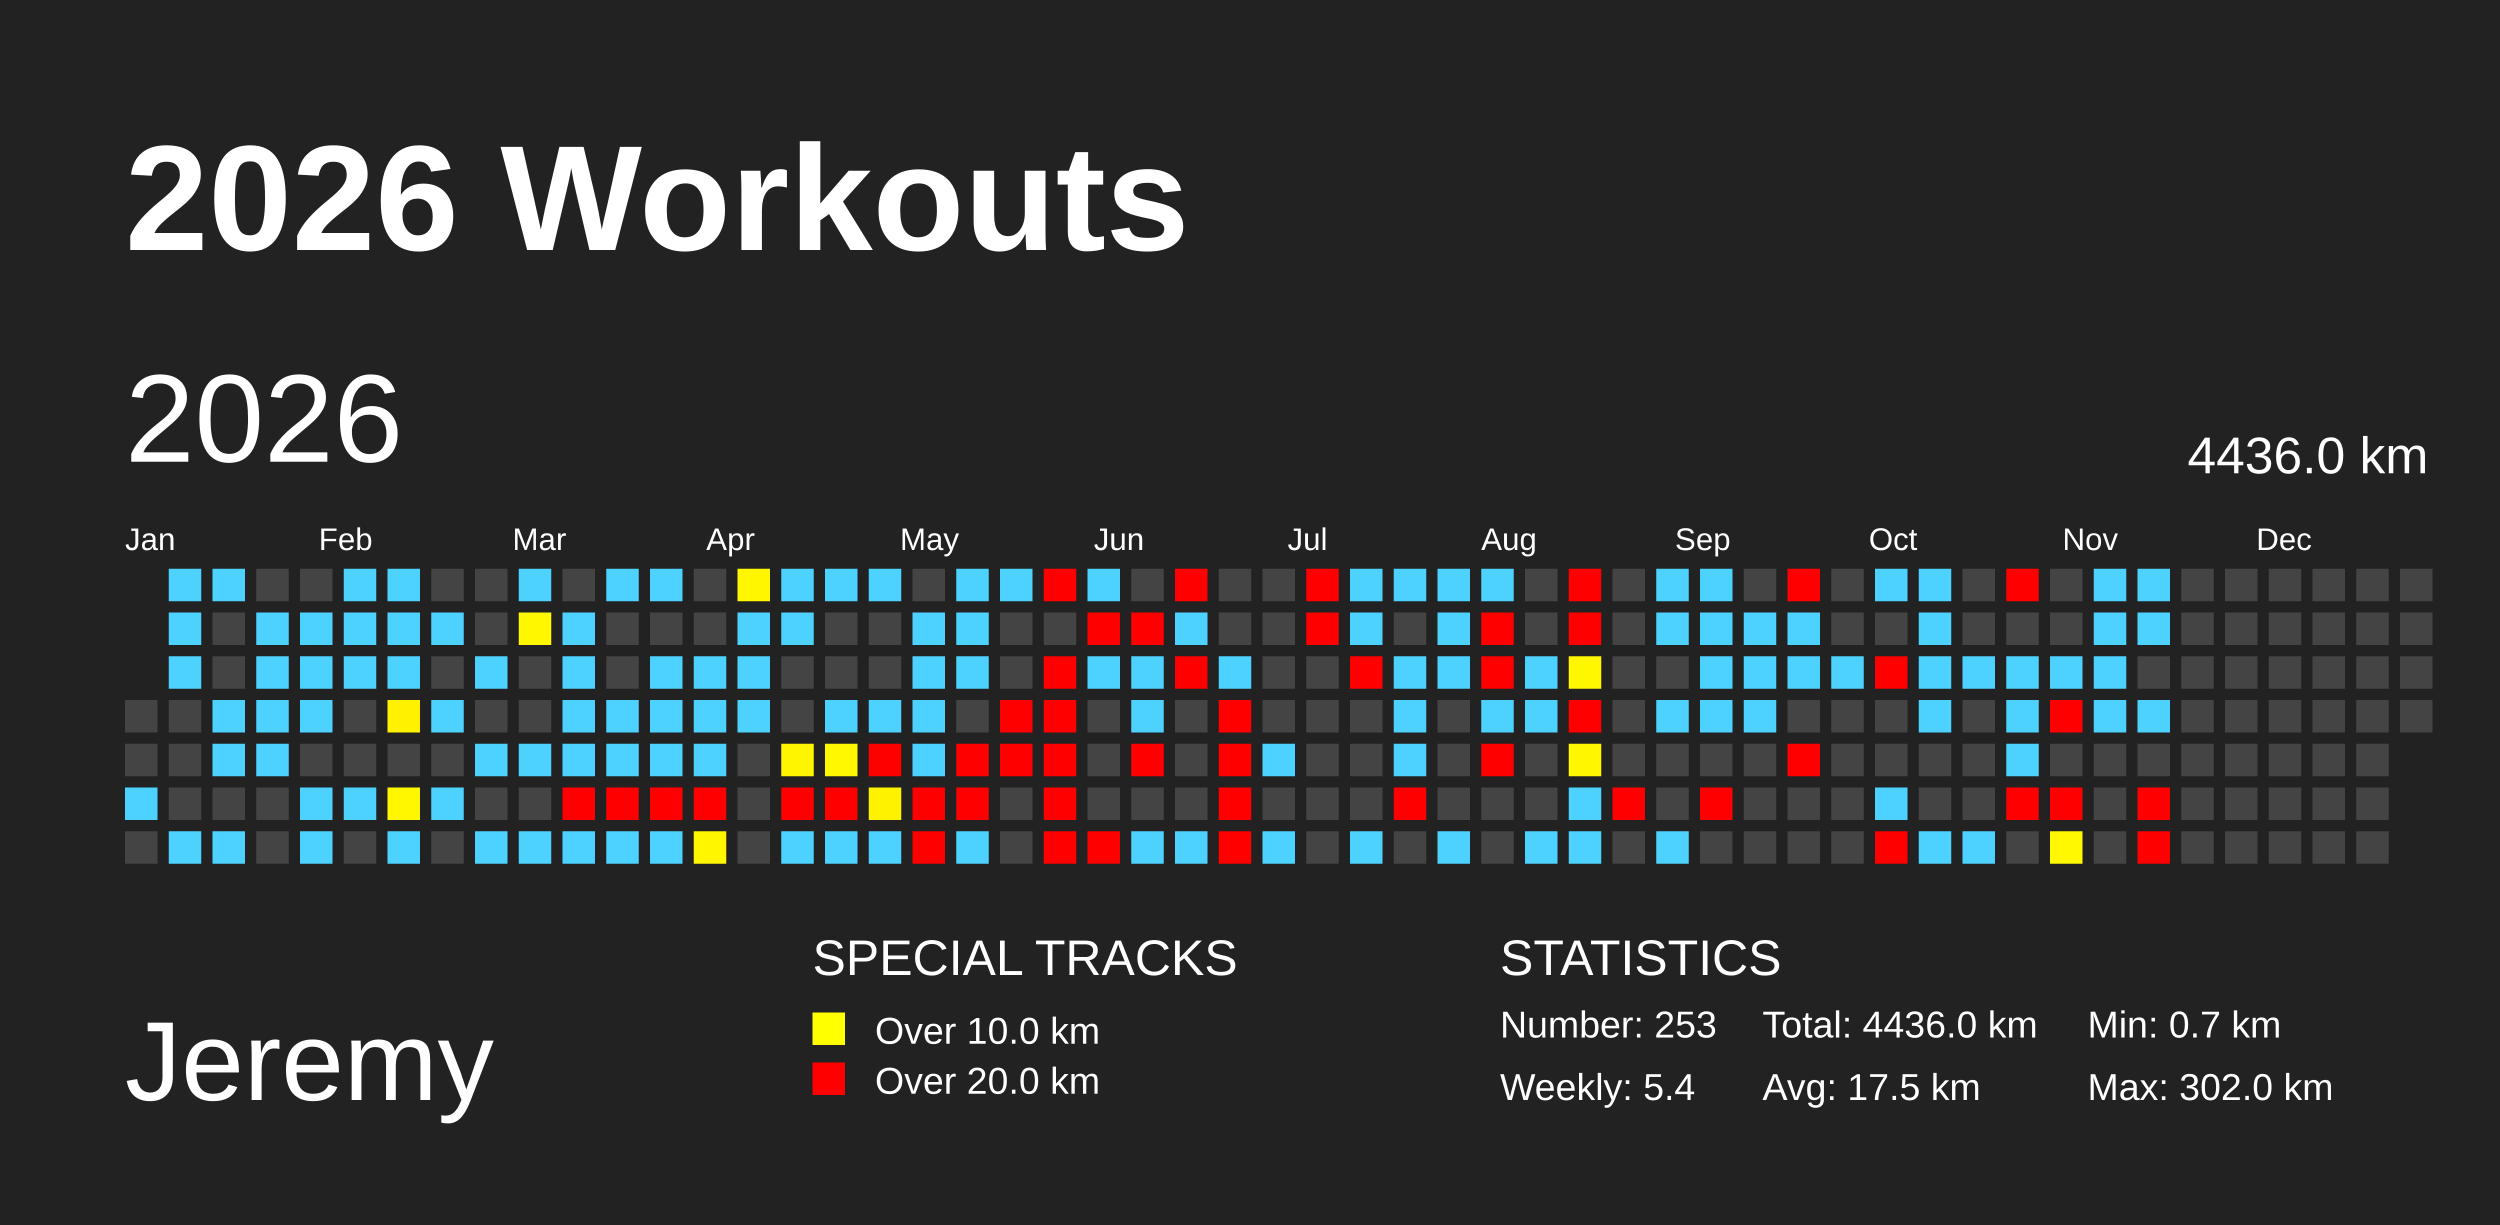
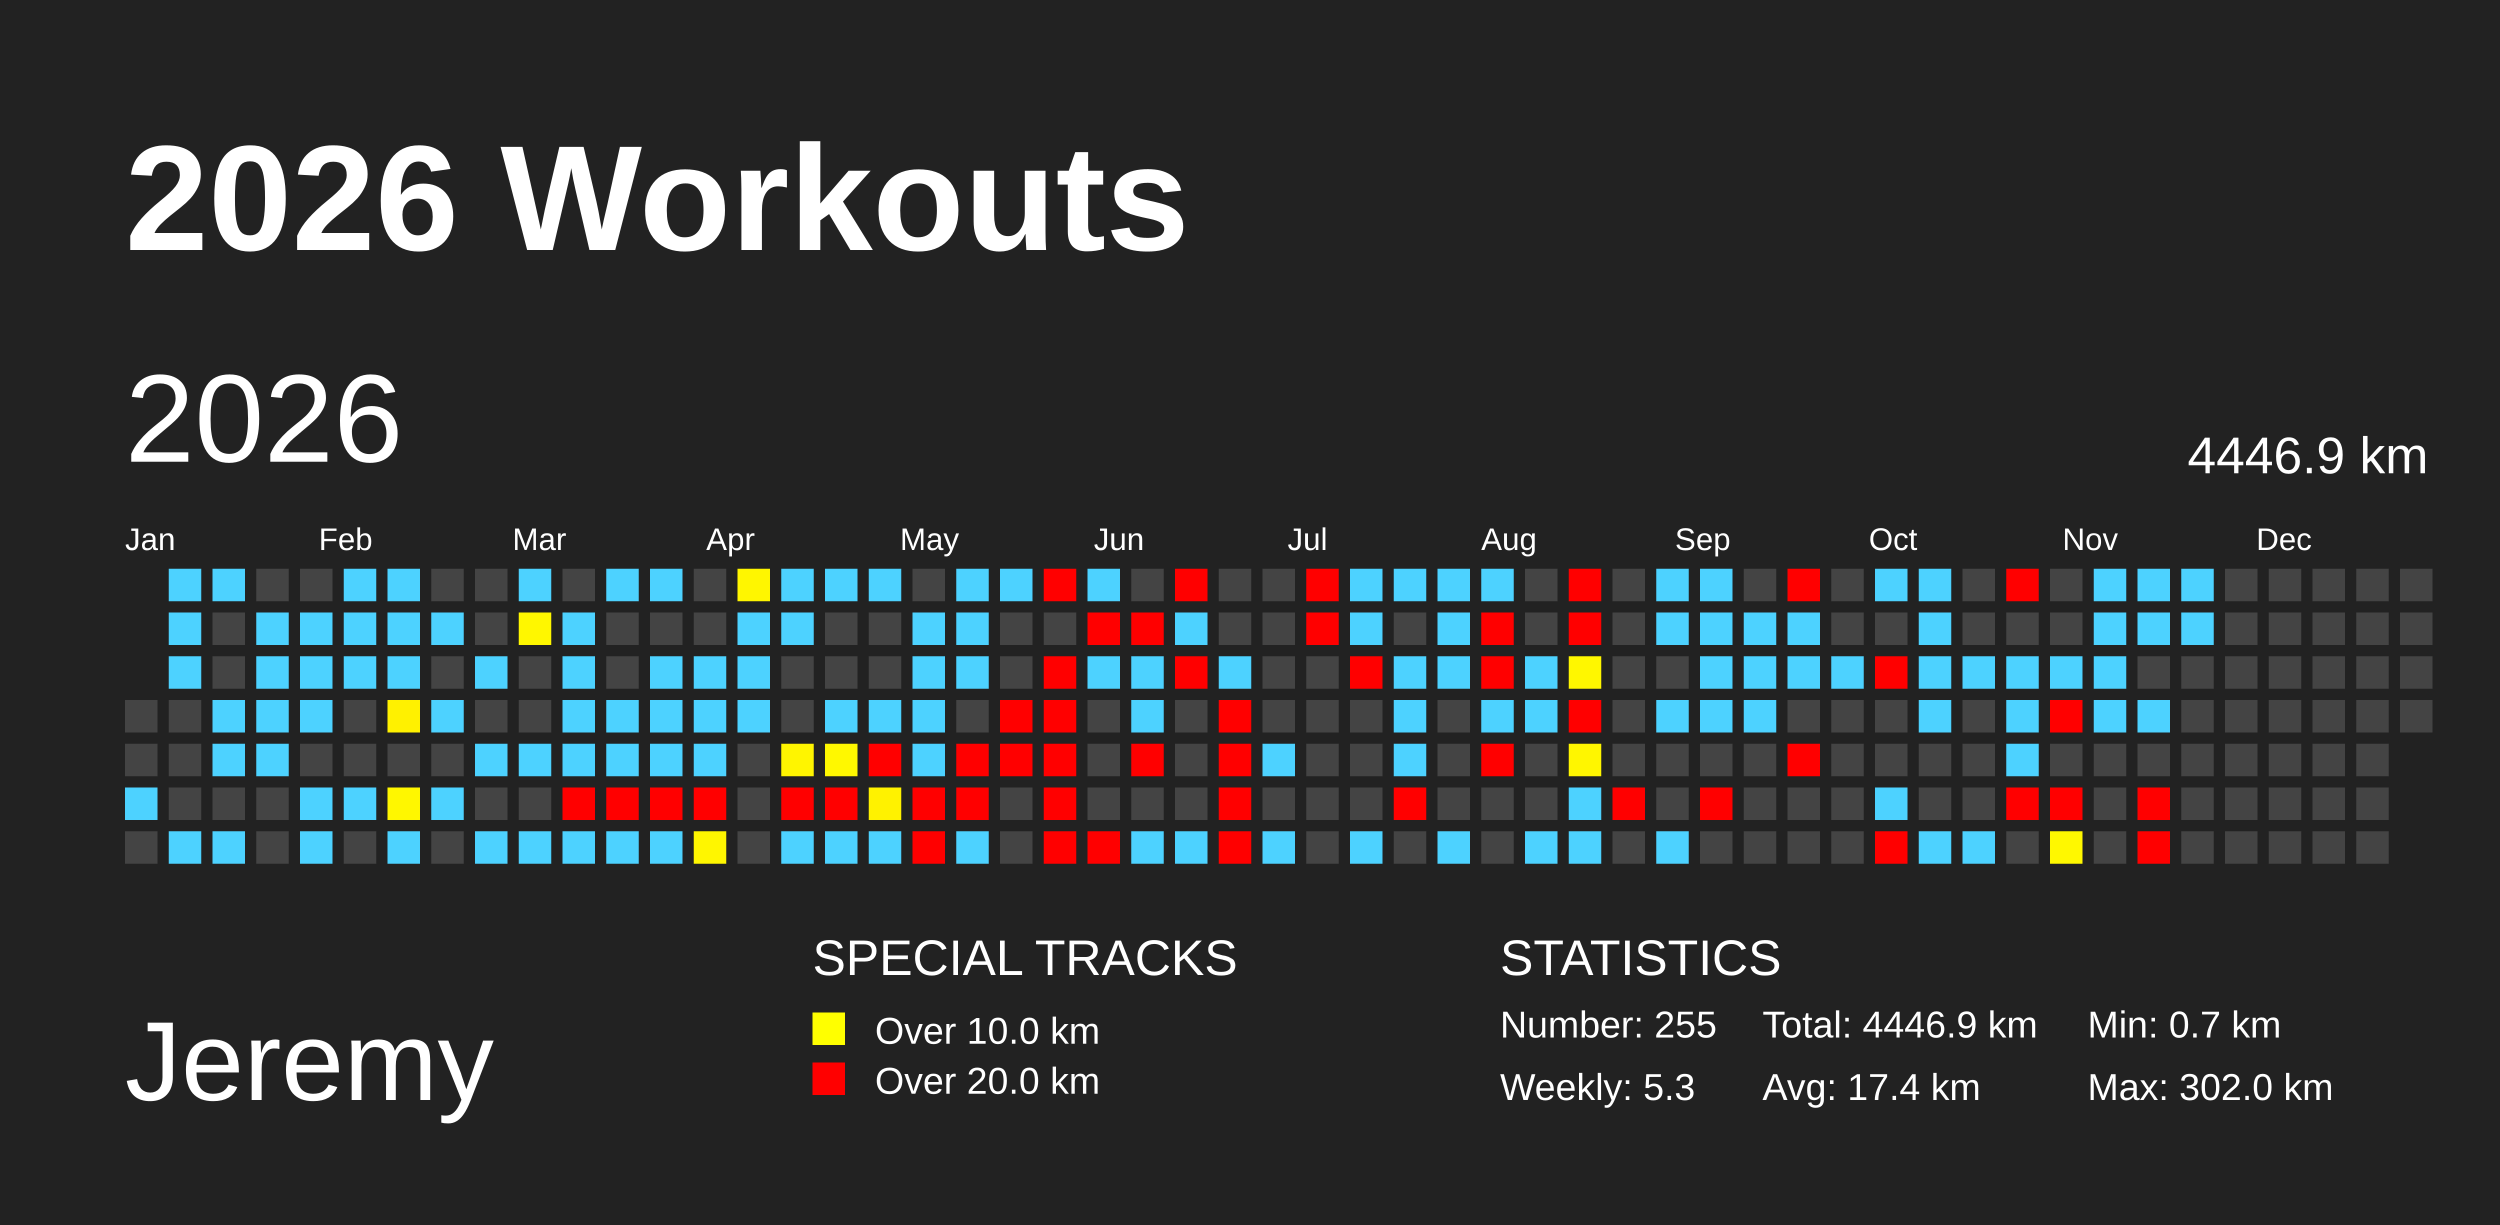
<svg xmlns="http://www.w3.org/2000/svg" baseProfile="full" height="98mm" version="1.1" viewBox="0,0,200,98" width="200mm">
  <defs>
    <pattern height="2" id="indoor-stripe" patternUnits="userSpaceOnUse" width="2">
      <line stroke="white" stroke-opacity="0.45" stroke-width="0.5" x1="0" x2="2" y1="2" y2="0" />
    </pattern>
  </defs>
  <rect fill="#222222" height="98" width="200" x="0" y="0" />
  <text fill="#FFFFFF" style="font-size:12px; font-family:Arial; font-weight:bold;" x="10" y="20">2026 Workouts</text>
  <text fill="#FFFFFF" style="font-size:9px; font-family:Arial" x="10" y="88">Jeremy</text>
  <text fill="#FFFFFF" style="font-size:4px; font-family:Arial" x="65" y="78">SPECIAL TRACKS</text>
  <rect fill="yellow" height="2.6" width="2.6" x="65" y="81" />
  <text fill="#FFFFFF" style="font-size:3px; font-family:Arial" x="70" y="83.5">Over 10.0 km</text>
  <rect fill="red" height="2.6" width="2.6" x="65" y="85" />
  <text fill="#FFFFFF" style="font-size:3px; font-family:Arial" x="70" y="87.5">Over 20.0 km</text>
  <text fill="#FFFFFF" style="font-size:4px; font-family:Arial" x="120" y="78">STATISTICS</text>
-   <text fill="#FFFFFF" style="font-size:3px; font-family:Arial" x="120" y="83">Number: 253</text>
-   <text fill="#FFFFFF" style="font-size:3px; font-family:Arial" x="120" y="88">Weekly: 5.4</text>
-   <text fill="#FFFFFF" style="font-size:3px; font-family:Arial" x="141" y="83">Total: 4436.0 km</text>
-   <text fill="#FFFFFF" style="font-size:3px; font-family:Arial" x="141" y="88">Avg: 17.5 km</text>
+   <text fill="#FFFFFF" style="font-size:3px; font-family:Arial" x="120" y="83">Number: 255</text>
+   <text fill="#FFFFFF" style="font-size:3px; font-family:Arial" x="120" y="88">Weekly: 5.3</text>
+   <text fill="#FFFFFF" style="font-size:3px; font-family:Arial" x="141" y="83">Total: 4446.9 km</text>
+   <text fill="#FFFFFF" style="font-size:3px; font-family:Arial" x="141" y="88">Avg: 17.4 km</text>
  <text fill="#FFFFFF" style="font-size:3px; font-family:Arial" x="167" y="83">Min: 0.7 km</text>
  <text fill="#FFFFFF" style="font-size:3px; font-family:Arial" x="167" y="88">Max: 302.0 km</text>
  <text dominant-baseline="hanging" fill="#FFFFFF" style="font-size:10.0px; font-family:Arial;" x="10" y="30">2026</text>
-   <text dominant-baseline="hanging" fill="#FFFFFF" style="font-size:4.125px; font-family:Arial;" x="175" y="35">4436.0 km</text>
+   <text dominant-baseline="hanging" fill="#FFFFFF" style="font-size:4.125px; font-family:Arial;" x="175" y="35">4446.9 km</text>
  <text fill="#FFFFFF" style="font-size:2.5px; font-family:Arial" x="10.0" y="44">Jan</text>
  <text fill="#FFFFFF" style="font-size:2.5px; font-family:Arial" x="25.5" y="44">Feb</text>
  <text fill="#FFFFFF" style="font-size:2.5px; font-family:Arial" x="41.0" y="44">Mar</text>
  <text fill="#FFFFFF" style="font-size:2.5px; font-family:Arial" x="56.5" y="44">Apr</text>
  <text fill="#FFFFFF" style="font-size:2.5px; font-family:Arial" x="72.0" y="44">May</text>
  <text fill="#FFFFFF" style="font-size:2.5px; font-family:Arial" x="87.5" y="44">Jun</text>
  <text fill="#FFFFFF" style="font-size:2.5px; font-family:Arial" x="103.0" y="44">Jul</text>
  <text fill="#FFFFFF" style="font-size:2.5px; font-family:Arial" x="118.5" y="44">Aug</text>
  <text fill="#FFFFFF" style="font-size:2.5px; font-family:Arial" x="134.0" y="44">Sep</text>
  <text fill="#FFFFFF" style="font-size:2.5px; font-family:Arial" x="149.5" y="44">Oct</text>
  <text fill="#FFFFFF" style="font-size:2.5px; font-family:Arial" x="165.0" y="44">Nov</text>
  <text fill="#FFFFFF" style="font-size:2.5px; font-family:Arial" x="180.5" y="44">Dec</text>
  <rect fill="#444444" height="2.6" width="2.6" x="10.0" y="56.0" />
  <rect fill="#444444" height="2.6" width="2.6" x="10.0" y="59.5" />
  <rect fill="#4dd2ff" height="2.6" width="2.6" x="10.0" y="63.0" />
  <rect fill="#444444" height="2.6" width="2.6" x="10.0" y="66.5" />
  <rect fill="#4dd2ff" height="2.6" width="2.6" x="13.5" y="45.5" />
  <rect fill="#4dd2ff" height="2.6" width="2.6" x="13.5" y="49.0" />
  <rect fill="#4dd2ff" height="2.6" width="2.6" x="13.5" y="52.5" />
  <rect fill="#444444" height="2.6" width="2.6" x="13.5" y="56.0" />
  <rect fill="#444444" height="2.6" width="2.6" x="13.5" y="59.5" />
  <rect fill="#444444" height="2.6" width="2.6" x="13.5" y="63.0" />
  <rect fill="#4dd2ff" height="2.6" width="2.6" x="13.5" y="66.5" />
  <rect fill="#4dd2ff" height="2.6" width="2.6" x="17.0" y="45.5" />
  <rect fill="#444444" height="2.6" width="2.6" x="17.0" y="49.0" />
  <rect fill="#444444" height="2.6" width="2.6" x="17.0" y="52.5" />
  <rect fill="#4dd2ff" height="2.6" width="2.6" x="17.0" y="56.0" />
  <rect fill="#4dd2ff" height="2.6" width="2.6" x="17.0" y="59.5" />
  <rect fill="#444444" height="2.6" width="2.6" x="17.0" y="63.0" />
  <rect fill="#4dd2ff" height="2.6" width="2.6" x="17.0" y="66.5" />
  <rect fill="#444444" height="2.6" width="2.6" x="20.5" y="45.5" />
  <rect fill="#4dd2ff" height="2.6" width="2.6" x="20.5" y="49.0" />
  <rect fill="#4dd2ff" height="2.6" width="2.6" x="20.5" y="52.5" />
  <rect fill="#4dd2ff" height="2.6" width="2.6" x="20.5" y="56.0" />
  <rect fill="#4dd2ff" height="2.6" width="2.6" x="20.5" y="59.5" />
  <rect fill="#444444" height="2.6" width="2.6" x="20.5" y="63.0" />
  <rect fill="#444444" height="2.6" width="2.6" x="20.5" y="66.5" />
  <rect fill="#444444" height="2.6" width="2.6" x="24.0" y="45.5" />
  <rect fill="#4dd2ff" height="2.6" width="2.6" x="24.0" y="49.0" />
  <rect fill="#4dd2ff" height="2.6" width="2.6" x="24.0" y="52.5" />
  <rect fill="#4dd2ff" height="2.6" width="2.6" x="24.0" y="56.0" />
  <rect fill="#444444" height="2.6" width="2.6" x="24.0" y="59.5" />
  <rect fill="#4dd2ff" height="2.6" width="2.6" x="24.0" y="63.0" />
  <rect fill="#4dd2ff" height="2.6" width="2.6" x="24.0" y="66.5" />
  <rect fill="#4dd2ff" height="2.6" width="2.6" x="27.5" y="45.5" />
  <rect fill="#4dd2ff" height="2.6" width="2.6" x="27.5" y="49.0" />
  <rect fill="#4dd2ff" height="2.6" width="2.6" x="27.5" y="52.5" />
  <rect fill="#444444" height="2.6" width="2.6" x="27.5" y="56.0" />
  <rect fill="#444444" height="2.6" width="2.6" x="27.5" y="59.5" />
  <rect fill="#4dd2ff" height="2.6" width="2.6" x="27.5" y="63.0" />
  <rect fill="#444444" height="2.6" width="2.6" x="27.5" y="66.5" />
  <rect fill="#4dd2ff" height="2.6" width="2.6" x="31.0" y="45.5" />
  <rect fill="#4dd2ff" height="2.6" width="2.6" x="31.0" y="49.0" />
  <rect fill="#4dd2ff" height="2.6" width="2.6" x="31.0" y="52.5" />
  <rect fill="#fff100" height="2.6" width="2.6" x="31.0" y="56.0" />
  <rect fill="#444444" height="2.6" width="2.6" x="31.0" y="59.5" />
  <rect fill="#fff700" height="2.6" width="2.6" x="31.0" y="63.0" />
  <rect fill="#4dd2ff" height="2.6" width="2.6" x="31.0" y="66.5" />
  <rect fill="#444444" height="2.6" width="2.6" x="34.5" y="45.5" />
  <rect fill="#4dd2ff" height="2.6" width="2.6" x="34.5" y="49.0" />
  <rect fill="#444444" height="2.6" width="2.6" x="34.5" y="52.5" />
  <rect fill="#4dd2ff" height="2.6" width="2.6" x="34.5" y="56.0" />
  <rect fill="#444444" height="2.6" width="2.6" x="34.5" y="59.5" />
  <rect fill="#4dd2ff" height="2.6" width="2.6" x="34.5" y="63.0" />
  <rect fill="#444444" height="2.6" width="2.6" x="34.5" y="66.5" />
  <rect fill="#444444" height="2.6" width="2.6" x="38.0" y="45.5" />
  <rect fill="#444444" height="2.6" width="2.6" x="38.0" y="49.0" />
  <rect fill="#4dd2ff" height="2.6" width="2.6" x="38.0" y="52.5" />
  <rect fill="#444444" height="2.6" width="2.6" x="38.0" y="56.0" />
  <rect fill="#4dd2ff" height="2.6" width="2.6" x="38.0" y="59.5" />
  <rect fill="#444444" height="2.6" width="2.6" x="38.0" y="63.0" />
  <rect fill="#4dd2ff" height="2.6" width="2.6" x="38.0" y="66.5" />
  <rect fill="#4dd2ff" height="2.6" width="2.6" x="41.5" y="45.5" />
  <rect fill="#fff700" height="2.6" width="2.6" x="41.5" y="49.0" />
  <rect fill="#444444" height="2.6" width="2.6" x="41.5" y="52.5" />
  <rect fill="#444444" height="2.6" width="2.6" x="41.5" y="56.0" />
  <rect fill="#4dd2ff" height="2.6" width="2.6" x="41.5" y="59.5" />
  <rect fill="#444444" height="2.6" width="2.6" x="41.5" y="63.0" />
  <rect fill="#4dd2ff" height="2.6" width="2.6" x="41.5" y="66.5" />
  <rect fill="#444444" height="2.6" width="2.6" x="45.0" y="45.5" />
  <rect fill="#4dd2ff" height="2.6" width="2.6" x="45.0" y="49.0" />
  <rect fill="#4dd2ff" height="2.6" width="2.6" x="45.0" y="52.5" />
  <rect fill="#4dd2ff" height="2.6" width="2.6" x="45.0" y="56.0" />
  <rect fill="#4dd2ff" height="2.6" width="2.6" x="45.0" y="59.5" />
  <rect fill="red" height="2.6" width="2.6" x="45.0" y="63.0" />
  <rect fill="#4dd2ff" height="2.6" width="2.6" x="45.0" y="66.5" />
  <rect fill="#4dd2ff" height="2.6" width="2.6" x="48.5" y="45.5" />
  <rect fill="#444444" height="2.6" width="2.6" x="48.5" y="49.0" />
  <rect fill="#444444" height="2.6" width="2.6" x="48.5" y="52.5" />
  <rect fill="#4dd2ff" height="2.6" width="2.6" x="48.5" y="56.0" />
  <rect fill="#4dd2ff" height="2.6" width="2.6" x="48.5" y="59.5" />
  <rect fill="red" height="2.6" width="2.6" x="48.5" y="63.0" />
  <rect fill="#4dd2ff" height="2.6" width="2.6" x="48.5" y="66.5" />
  <rect fill="#4dd2ff" height="2.6" width="2.6" x="52.0" y="45.5" />
  <rect fill="#444444" height="2.6" width="2.6" x="52.0" y="49.0" />
  <rect fill="#4dd2ff" height="2.6" width="2.6" x="52.0" y="52.5" />
  <rect fill="#4dd2ff" height="2.6" width="2.6" x="52.0" y="56.0" />
  <rect fill="#4dd2ff" height="2.6" width="2.6" x="52.0" y="59.5" />
  <rect fill="red" height="2.6" width="2.6" x="52.0" y="63.0" />
  <rect fill="#4dd2ff" height="2.6" width="2.6" x="52.0" y="66.5" />
  <rect fill="#444444" height="2.6" width="2.6" x="55.5" y="45.5" />
  <rect fill="#444444" height="2.6" width="2.6" x="55.5" y="49.0" />
  <rect fill="#4dd2ff" height="2.6" width="2.6" x="55.5" y="52.5" />
  <rect fill="#4dd2ff" height="2.6" width="2.6" x="55.5" y="56.0" />
  <rect fill="#4dd2ff" height="2.6" width="2.6" x="55.5" y="59.5" />
  <rect fill="red" height="2.6" width="2.6" x="55.5" y="63.0" />
  <rect fill="#fff600" height="2.6" width="2.6" x="55.5" y="66.5" />
  <rect fill="#fff600" height="2.6" width="2.6" x="59.0" y="45.5" />
  <rect fill="#4dd2ff" height="2.6" width="2.6" x="59.0" y="49.0" />
  <rect fill="#4dd2ff" height="2.6" width="2.6" x="59.0" y="52.5" />
  <rect fill="#4dd2ff" height="2.6" width="2.6" x="59.0" y="56.0" />
  <rect fill="#444444" height="2.6" width="2.6" x="59.0" y="59.5" />
  <rect fill="#444444" height="2.6" width="2.6" x="59.0" y="63.0" />
  <rect fill="#444444" height="2.6" width="2.6" x="59.0" y="66.5" />
  <rect fill="#4dd2ff" height="2.6" width="2.6" x="62.5" y="45.5" />
  <rect fill="#4dd2ff" height="2.6" width="2.6" x="62.5" y="49.0" />
  <rect fill="#444444" height="2.6" width="2.6" x="62.5" y="52.5" />
  <rect fill="#444444" height="2.6" width="2.6" x="62.5" y="56.0" />
  <rect fill="#fff500" height="2.6" width="2.6" x="62.5" y="59.5" />
  <rect fill="red" height="2.6" width="2.6" x="62.5" y="63.0" />
  <rect fill="#4dd2ff" height="2.6" width="2.6" x="62.5" y="66.5" />
  <rect fill="#4dd2ff" height="2.6" width="2.6" x="66.0" y="45.5" />
  <rect fill="#444444" height="2.6" width="2.6" x="66.0" y="49.0" />
  <rect fill="#444444" height="2.6" width="2.6" x="66.0" y="52.5" />
  <rect fill="#4dd2ff" height="2.6" width="2.6" x="66.0" y="56.0" />
  <rect fill="#fff800" height="2.6" width="2.6" x="66.0" y="59.5" />
  <rect fill="red" height="2.6" width="2.6" x="66.0" y="63.0" />
  <rect fill="#4dd2ff" height="2.6" width="2.6" x="66.0" y="66.5" />
  <rect fill="#4dd2ff" height="2.6" width="2.6" x="69.5" y="45.5" />
  <rect fill="#444444" height="2.6" width="2.6" x="69.5" y="49.0" />
  <rect fill="#444444" height="2.6" width="2.6" x="69.5" y="52.5" />
  <rect fill="#4dd2ff" height="2.6" width="2.6" x="69.5" y="56.0" />
  <rect fill="red" height="2.6" width="2.6" x="69.5" y="59.5" />
  <rect fill="#fff200" height="2.6" width="2.6" x="69.5" y="63.0" />
  <rect fill="#4dd2ff" height="2.6" width="2.6" x="69.5" y="66.5" />
  <rect fill="#444444" height="2.6" width="2.6" x="73.0" y="45.5" />
  <rect fill="#4dd2ff" height="2.6" width="2.6" x="73.0" y="49.0" />
  <rect fill="#4dd2ff" height="2.6" width="2.6" x="73.0" y="52.5" />
  <rect fill="#4dd2ff" height="2.6" width="2.6" x="73.0" y="56.0" />
  <rect fill="#4dd2ff" height="2.6" width="2.6" x="73.0" y="59.5" />
  <rect fill="red" height="2.6" width="2.6" x="73.0" y="63.0" />
  <rect fill="red" height="2.6" width="2.6" x="73.0" y="66.5" />
  <rect fill="#4dd2ff" height="2.6" width="2.6" x="76.5" y="45.5" />
  <rect fill="#4dd2ff" height="2.6" width="2.6" x="76.5" y="49.0" />
  <rect fill="#4dd2ff" height="2.6" width="2.6" x="76.5" y="52.5" />
  <rect fill="#444444" height="2.6" width="2.6" x="76.5" y="56.0" />
  <rect fill="red" height="2.6" width="2.6" x="76.5" y="59.5" />
  <rect fill="red" height="2.6" width="2.6" x="76.5" y="63.0" />
  <rect fill="#4dd2ff" height="2.6" width="2.6" x="76.5" y="66.5" />
  <rect fill="#4dd2ff" height="2.6" width="2.6" x="80.0" y="45.5" />
  <rect fill="#444444" height="2.6" width="2.6" x="80.0" y="49.0" />
  <rect fill="#444444" height="2.6" width="2.6" x="80.0" y="52.5" />
  <rect fill="red" height="2.6" width="2.6" x="80.0" y="56.0" />
  <rect fill="red" height="2.6" width="2.6" x="80.0" y="59.5" />
  <rect fill="#444444" height="2.6" width="2.6" x="80.0" y="63.0" />
  <rect fill="#444444" height="2.6" width="2.6" x="80.0" y="66.5" />
  <rect fill="red" height="2.6" width="2.6" x="83.5" y="45.5" />
  <rect fill="#444444" height="2.6" width="2.6" x="83.5" y="49.0" />
  <rect fill="red" height="2.6" width="2.6" x="83.5" y="52.5" />
  <rect fill="red" height="2.6" width="2.6" x="83.5" y="56.0" />
  <rect fill="red" height="2.6" width="2.6" x="83.5" y="59.5" />
  <rect fill="red" height="2.6" width="2.6" x="83.5" y="63.0" />
  <rect fill="red" height="2.6" width="2.6" x="83.5" y="66.5" />
  <rect fill="#4dd2ff" height="2.6" width="2.6" x="87.0" y="45.5" />
  <rect fill="red" height="2.6" width="2.6" x="87.0" y="49.0" />
  <rect fill="#4dd2ff" height="2.6" width="2.6" x="87.0" y="52.5" />
  <rect fill="#444444" height="2.6" width="2.6" x="87.0" y="56.0" />
  <rect fill="#444444" height="2.6" width="2.6" x="87.0" y="59.5" />
  <rect fill="#444444" height="2.6" width="2.6" x="87.0" y="63.0" />
  <rect fill="red" height="2.6" width="2.6" x="87.0" y="66.5" />
  <rect fill="#444444" height="2.6" width="2.6" x="90.5" y="45.5" />
  <rect fill="red" height="2.6" width="2.6" x="90.5" y="49.0" />
  <rect fill="#4dd2ff" height="2.6" width="2.6" x="90.5" y="52.5" />
  <rect fill="#4dd2ff" height="2.6" width="2.6" x="90.5" y="56.0" />
  <rect fill="red" height="2.6" width="2.6" x="90.5" y="59.5" />
  <rect fill="#444444" height="2.6" width="2.6" x="90.5" y="63.0" />
  <rect fill="#4dd2ff" height="2.6" width="2.6" x="90.5" y="66.5" />
  <rect fill="red" height="2.6" width="2.6" x="94.0" y="45.5" />
  <rect fill="#4dd2ff" height="2.6" width="2.6" x="94.0" y="49.0" />
  <rect fill="red" height="2.6" width="2.6" x="94.0" y="52.5" />
  <rect fill="#444444" height="2.6" width="2.6" x="94.0" y="56.0" />
  <rect fill="#444444" height="2.6" width="2.6" x="94.0" y="59.5" />
  <rect fill="#444444" height="2.6" width="2.6" x="94.0" y="63.0" />
  <rect fill="#4dd2ff" height="2.6" width="2.6" x="94.0" y="66.5" />
  <rect fill="#444444" height="2.6" width="2.6" x="97.5" y="45.5" />
  <rect fill="#444444" height="2.6" width="2.6" x="97.5" y="49.0" />
  <rect fill="#4dd2ff" height="2.6" width="2.6" x="97.5" y="52.5" />
  <rect fill="red" height="2.6" width="2.6" x="97.5" y="56.0" />
  <rect fill="red" height="2.6" width="2.6" x="97.5" y="59.5" />
  <rect fill="red" height="2.6" width="2.6" x="97.5" y="63.0" />
  <rect fill="red" height="2.6" width="2.6" x="97.5" y="66.5" />
  <rect fill="#444444" height="2.6" width="2.6" x="101.0" y="45.5" />
  <rect fill="#444444" height="2.6" width="2.6" x="101.0" y="49.0" />
  <rect fill="#444444" height="2.6" width="2.6" x="101.0" y="52.5" />
  <rect fill="#444444" height="2.6" width="2.6" x="101.0" y="56.0" />
  <rect fill="#4dd2ff" height="2.6" width="2.6" x="101.0" y="59.5" />
  <rect fill="#444444" height="2.6" width="2.6" x="101.0" y="63.0" />
  <rect fill="#4dd2ff" height="2.6" width="2.6" x="101.0" y="66.5" />
  <rect fill="red" height="2.6" width="2.6" x="104.5" y="45.5" />
  <rect fill="red" height="2.6" width="2.6" x="104.5" y="49.0" />
  <rect fill="#444444" height="2.6" width="2.6" x="104.5" y="52.5" />
  <rect fill="#444444" height="2.6" width="2.6" x="104.5" y="56.0" />
  <rect fill="#444444" height="2.6" width="2.6" x="104.5" y="59.5" />
  <rect fill="#444444" height="2.6" width="2.6" x="104.5" y="63.0" />
  <rect fill="#444444" height="2.6" width="2.6" x="104.5" y="66.5" />
  <rect fill="#4dd2ff" height="2.6" width="2.6" x="108.0" y="45.5" />
  <rect fill="#4dd2ff" height="2.6" width="2.6" x="108.0" y="49.0" />
  <rect fill="red" height="2.6" width="2.6" x="108.0" y="52.5" />
  <rect fill="#444444" height="2.6" width="2.6" x="108.0" y="56.0" />
  <rect fill="#444444" height="2.6" width="2.6" x="108.0" y="59.5" />
  <rect fill="#444444" height="2.6" width="2.6" x="108.0" y="63.0" />
  <rect fill="#4dd2ff" height="2.6" width="2.6" x="108.0" y="66.5" />
  <rect fill="#4dd2ff" height="2.6" width="2.6" x="111.5" y="45.5" />
  <rect fill="#444444" height="2.6" width="2.6" x="111.5" y="49.0" />
  <rect fill="#4dd2ff" height="2.6" width="2.6" x="111.5" y="52.5" />
  <rect fill="#4dd2ff" height="2.6" width="2.6" x="111.5" y="56.0" />
  <rect fill="#4dd2ff" height="2.6" width="2.6" x="111.5" y="59.5" />
  <rect fill="red" height="2.6" width="2.6" x="111.5" y="63.0" />
  <rect fill="#444444" height="2.6" width="2.6" x="111.5" y="66.5" />
  <rect fill="#4dd2ff" height="2.6" width="2.6" x="115.0" y="45.5" />
  <rect fill="#4dd2ff" height="2.6" width="2.6" x="115.0" y="49.0" />
  <rect fill="#4dd2ff" height="2.6" width="2.6" x="115.0" y="52.5" />
  <rect fill="#444444" height="2.6" width="2.6" x="115.0" y="56.0" />
  <rect fill="#444444" height="2.6" width="2.6" x="115.0" y="59.5" />
  <rect fill="#444444" height="2.6" width="2.6" x="115.0" y="63.0" />
  <rect fill="#4dd2ff" height="2.6" width="2.6" x="115.0" y="66.5" />
  <rect fill="#4dd2ff" height="2.6" width="2.6" x="118.5" y="45.5" />
  <rect fill="red" height="2.6" width="2.6" x="118.5" y="49.0" />
  <rect fill="red" height="2.6" width="2.6" x="118.5" y="52.5" />
  <rect fill="#4dd2ff" height="2.6" width="2.6" x="118.5" y="56.0" />
  <rect fill="red" height="2.6" width="2.6" x="118.5" y="59.5" />
  <rect fill="#444444" height="2.6" width="2.6" x="118.5" y="63.0" />
  <rect fill="#444444" height="2.6" width="2.6" x="118.5" y="66.5" />
  <rect fill="#444444" height="2.6" width="2.6" x="122.0" y="45.5" />
  <rect fill="#444444" height="2.6" width="2.6" x="122.0" y="49.0" />
  <rect fill="#4dd2ff" height="2.6" width="2.6" x="122.0" y="52.5" />
  <rect fill="#4dd2ff" height="2.6" width="2.6" x="122.0" y="56.0" />
  <rect fill="#444444" height="2.6" width="2.6" x="122.0" y="59.5" />
  <rect fill="#444444" height="2.6" width="2.6" x="122.0" y="63.0" />
  <rect fill="#4dd2ff" height="2.6" width="2.6" x="122.0" y="66.5" />
  <rect fill="red" height="2.6" width="2.6" x="125.5" y="45.5" />
  <rect fill="red" height="2.6" width="2.6" x="125.5" y="49.0" />
  <rect fill="#fff700" height="2.6" width="2.6" x="125.5" y="52.5" />
  <rect fill="red" height="2.6" width="2.6" x="125.5" y="56.0" />
  <rect fill="#fff600" height="2.6" width="2.6" x="125.5" y="59.5" />
  <rect fill="#4dd2ff" height="2.6" width="2.6" x="125.5" y="63.0" />
  <rect fill="#4dd2ff" height="2.6" width="2.6" x="125.5" y="66.5" />
  <rect fill="#444444" height="2.6" width="2.6" x="129.0" y="45.5" />
  <rect fill="#444444" height="2.6" width="2.6" x="129.0" y="49.0" />
  <rect fill="#444444" height="2.6" width="2.6" x="129.0" y="52.5" />
  <rect fill="#444444" height="2.6" width="2.6" x="129.0" y="56.0" />
  <rect fill="#444444" height="2.6" width="2.6" x="129.0" y="59.5" />
  <rect fill="red" height="2.6" width="2.6" x="129.0" y="63.0" />
  <rect fill="#444444" height="2.6" width="2.6" x="129.0" y="66.5" />
  <rect fill="#4dd2ff" height="2.6" width="2.6" x="132.5" y="45.5" />
  <rect fill="#4dd2ff" height="2.6" width="2.6" x="132.5" y="49.0" />
  <rect fill="#444444" height="2.6" width="2.6" x="132.5" y="52.5" />
  <rect fill="#4dd2ff" height="2.6" width="2.6" x="132.5" y="56.0" />
  <rect fill="#444444" height="2.6" width="2.6" x="132.5" y="59.5" />
  <rect fill="#444444" height="2.6" width="2.6" x="132.5" y="63.0" />
  <rect fill="#4dd2ff" height="2.6" width="2.6" x="132.5" y="66.5" />
  <rect fill="#4dd2ff" height="2.6" width="2.6" x="136.0" y="45.5" />
  <rect fill="#4dd2ff" height="2.6" width="2.6" x="136.0" y="49.0" />
  <rect fill="#4dd2ff" height="2.6" width="2.6" x="136.0" y="52.5" />
  <rect fill="#4dd2ff" height="2.6" width="2.6" x="136.0" y="56.0" />
  <rect fill="#444444" height="2.6" width="2.6" x="136.0" y="59.5" />
  <rect fill="red" height="2.6" width="2.6" x="136.0" y="63.0" />
  <rect fill="#444444" height="2.6" width="2.6" x="136.0" y="66.5" />
  <rect fill="#444444" height="2.6" width="2.6" x="139.5" y="45.5" />
  <rect fill="#4dd2ff" height="2.6" width="2.6" x="139.5" y="49.0" />
  <rect fill="#4dd2ff" height="2.6" width="2.6" x="139.5" y="52.5" />
  <rect fill="#4dd2ff" height="2.6" width="2.6" x="139.5" y="56.0" />
  <rect fill="#444444" height="2.6" width="2.6" x="139.5" y="59.5" />
  <rect fill="#444444" height="2.6" width="2.6" x="139.5" y="63.0" />
  <rect fill="#444444" height="2.6" width="2.6" x="139.5" y="66.5" />
  <rect fill="red" height="2.6" width="2.6" x="143.0" y="45.5" />
  <rect fill="#4dd2ff" height="2.6" width="2.6" x="143.0" y="49.0" />
  <rect fill="#4dd2ff" height="2.6" width="2.6" x="143.0" y="52.5" />
  <rect fill="#444444" height="2.6" width="2.6" x="143.0" y="56.0" />
  <rect fill="red" height="2.6" width="2.6" x="143.0" y="59.5" />
  <rect fill="#444444" height="2.6" width="2.6" x="143.0" y="63.0" />
  <rect fill="#444444" height="2.6" width="2.6" x="143.0" y="66.5" />
  <rect fill="#444444" height="2.6" width="2.6" x="146.5" y="45.5" />
  <rect fill="#444444" height="2.6" width="2.6" x="146.5" y="49.0" />
  <rect fill="#4dd2ff" height="2.6" width="2.6" x="146.5" y="52.5" />
  <rect fill="#444444" height="2.6" width="2.6" x="146.5" y="56.0" />
  <rect fill="#444444" height="2.6" width="2.6" x="146.5" y="59.5" />
  <rect fill="#444444" height="2.6" width="2.6" x="146.5" y="63.0" />
  <rect fill="#444444" height="2.6" width="2.6" x="146.5" y="66.5" />
  <rect fill="#4dd2ff" height="2.6" width="2.6" x="150.0" y="45.5" />
  <rect fill="#444444" height="2.6" width="2.6" x="150.0" y="49.0" />
  <rect fill="red" height="2.6" width="2.6" x="150.0" y="52.5" />
  <rect fill="#444444" height="2.6" width="2.6" x="150.0" y="56.0" />
  <rect fill="#444444" height="2.6" width="2.6" x="150.0" y="59.5" />
  <rect fill="#4dd2ff" height="2.6" width="2.6" x="150.0" y="63.0" />
  <rect fill="red" height="2.6" width="2.6" x="150.0" y="66.5" />
  <rect fill="#4dd2ff" height="2.6" width="2.6" x="153.5" y="45.5" />
  <rect fill="#4dd2ff" height="2.6" width="2.6" x="153.5" y="49.0" />
  <rect fill="#4dd2ff" height="2.6" width="2.6" x="153.5" y="52.5" />
  <rect fill="#4dd2ff" height="2.6" width="2.6" x="153.5" y="56.0" />
  <rect fill="#444444" height="2.6" width="2.6" x="153.5" y="59.5" />
  <rect fill="#444444" height="2.6" width="2.6" x="153.5" y="63.0" />
  <rect fill="#4dd2ff" height="2.6" width="2.6" x="153.5" y="66.5" />
  <rect fill="#444444" height="2.6" width="2.6" x="157.0" y="45.5" />
  <rect fill="#444444" height="2.6" width="2.6" x="157.0" y="49.0" />
  <rect fill="#4dd2ff" height="2.6" width="2.6" x="157.0" y="52.5" />
  <rect fill="#444444" height="2.6" width="2.6" x="157.0" y="56.0" />
  <rect fill="#444444" height="2.6" width="2.6" x="157.0" y="59.5" />
  <rect fill="#444444" height="2.6" width="2.6" x="157.0" y="63.0" />
  <rect fill="#4dd2ff" height="2.6" width="2.6" x="157.0" y="66.5" />
  <rect fill="red" height="2.6" width="2.6" x="160.5" y="45.5" />
  <rect fill="#444444" height="2.6" width="2.6" x="160.5" y="49.0" />
  <rect fill="#4dd2ff" height="2.6" width="2.6" x="160.5" y="52.5" />
  <rect fill="#4dd2ff" height="2.6" width="2.6" x="160.5" y="56.0" />
  <rect fill="#4dd2ff" height="2.6" width="2.6" x="160.5" y="59.5" />
  <rect fill="red" height="2.6" width="2.6" x="160.5" y="63.0" />
  <rect fill="#444444" height="2.6" width="2.6" x="160.5" y="66.5" />
  <rect fill="#444444" height="2.6" width="2.6" x="164.0" y="45.5" />
  <rect fill="#444444" height="2.6" width="2.6" x="164.0" y="49.0" />
  <rect fill="#4dd2ff" height="2.6" width="2.6" x="164.0" y="52.5" />
  <rect fill="red" height="2.6" width="2.6" x="164.0" y="56.0" />
  <rect fill="#444444" height="2.6" width="2.6" x="164.0" y="59.5" />
  <rect fill="red" height="2.6" width="2.6" x="164.0" y="63.0" />
  <rect fill="#fff800" height="2.6" width="2.6" x="164.0" y="66.5" />
  <rect fill="#4dd2ff" height="2.6" width="2.6" x="167.5" y="45.5" />
  <rect fill="#4dd2ff" height="2.6" width="2.6" x="167.5" y="49.0" />
  <rect fill="#4dd2ff" height="2.6" width="2.6" x="167.5" y="52.5" />
  <rect fill="#4dd2ff" height="2.6" width="2.6" x="167.5" y="56.0" />
  <rect fill="#444444" height="2.6" width="2.6" x="167.5" y="59.5" />
  <rect fill="#444444" height="2.6" width="2.6" x="167.5" y="63.0" />
  <rect fill="#444444" height="2.6" width="2.6" x="167.5" y="66.5" />
  <rect fill="#4dd2ff" height="2.6" width="2.6" x="171.0" y="45.5" />
  <rect fill="#4dd2ff" height="2.6" width="2.6" x="171.0" y="49.0" />
  <rect fill="#444444" height="2.6" width="2.6" x="171.0" y="52.5" />
  <rect fill="#4dd2ff" height="2.6" width="2.6" x="171.0" y="56.0" />
  <rect fill="#444444" height="2.6" width="2.6" x="171.0" y="59.5" />
  <rect fill="red" height="2.6" width="2.6" x="171.0" y="63.0" />
  <rect fill="red" height="2.6" width="2.6" x="171.0" y="66.5" />
-   <rect fill="#444444" height="2.6" width="2.6" x="174.5" y="45.5" />
-   <rect fill="#444444" height="2.6" width="2.6" x="174.5" y="49.0" />
+   <rect fill="#4dd2ff" height="2.6" width="2.6" x="174.5" y="45.5" />
+   <rect fill="#4dd2ff" height="2.6" width="2.6" x="174.5" y="49.0" />
  <rect fill="#444444" height="2.6" width="2.6" x="174.5" y="52.5" />
  <rect fill="#444444" height="2.6" width="2.6" x="174.5" y="56.0" />
  <rect fill="#444444" height="2.6" width="2.6" x="174.5" y="59.5" />
  <rect fill="#444444" height="2.6" width="2.6" x="174.5" y="63.0" />
  <rect fill="#444444" height="2.6" width="2.6" x="174.5" y="66.5" />
  <rect fill="#444444" height="2.6" width="2.6" x="178.0" y="45.5" />
  <rect fill="#444444" height="2.6" width="2.6" x="178.0" y="49.0" />
  <rect fill="#444444" height="2.6" width="2.6" x="178.0" y="52.5" />
  <rect fill="#444444" height="2.6" width="2.6" x="178.0" y="56.0" />
  <rect fill="#444444" height="2.6" width="2.6" x="178.0" y="59.5" />
  <rect fill="#444444" height="2.6" width="2.6" x="178.0" y="63.0" />
  <rect fill="#444444" height="2.6" width="2.6" x="178.0" y="66.5" />
  <rect fill="#444444" height="2.6" width="2.6" x="181.5" y="45.5" />
  <rect fill="#444444" height="2.6" width="2.6" x="181.5" y="49.0" />
  <rect fill="#444444" height="2.6" width="2.6" x="181.5" y="52.5" />
  <rect fill="#444444" height="2.6" width="2.6" x="181.5" y="56.0" />
  <rect fill="#444444" height="2.6" width="2.6" x="181.5" y="59.5" />
  <rect fill="#444444" height="2.6" width="2.6" x="181.5" y="63.0" />
  <rect fill="#444444" height="2.6" width="2.6" x="181.5" y="66.5" />
  <rect fill="#444444" height="2.6" width="2.6" x="185.0" y="45.5" />
  <rect fill="#444444" height="2.6" width="2.6" x="185.0" y="49.0" />
  <rect fill="#444444" height="2.6" width="2.6" x="185.0" y="52.5" />
  <rect fill="#444444" height="2.6" width="2.6" x="185.0" y="56.0" />
  <rect fill="#444444" height="2.6" width="2.6" x="185.0" y="59.5" />
  <rect fill="#444444" height="2.6" width="2.6" x="185.0" y="63.0" />
  <rect fill="#444444" height="2.6" width="2.6" x="185.0" y="66.5" />
  <rect fill="#444444" height="2.6" width="2.6" x="188.5" y="45.5" />
  <rect fill="#444444" height="2.6" width="2.6" x="188.5" y="49.0" />
  <rect fill="#444444" height="2.6" width="2.6" x="188.5" y="52.5" />
  <rect fill="#444444" height="2.6" width="2.6" x="188.5" y="56.0" />
  <rect fill="#444444" height="2.6" width="2.6" x="188.5" y="59.5" />
  <rect fill="#444444" height="2.6" width="2.6" x="188.5" y="63.0" />
  <rect fill="#444444" height="2.6" width="2.6" x="188.5" y="66.5" />
  <rect fill="#444444" height="2.6" width="2.6" x="192.0" y="45.5" />
  <rect fill="#444444" height="2.6" width="2.6" x="192.0" y="49.0" />
  <rect fill="#444444" height="2.6" width="2.6" x="192.0" y="52.5" />
  <rect fill="#444444" height="2.6" width="2.6" x="192.0" y="56.0" />
</svg>
